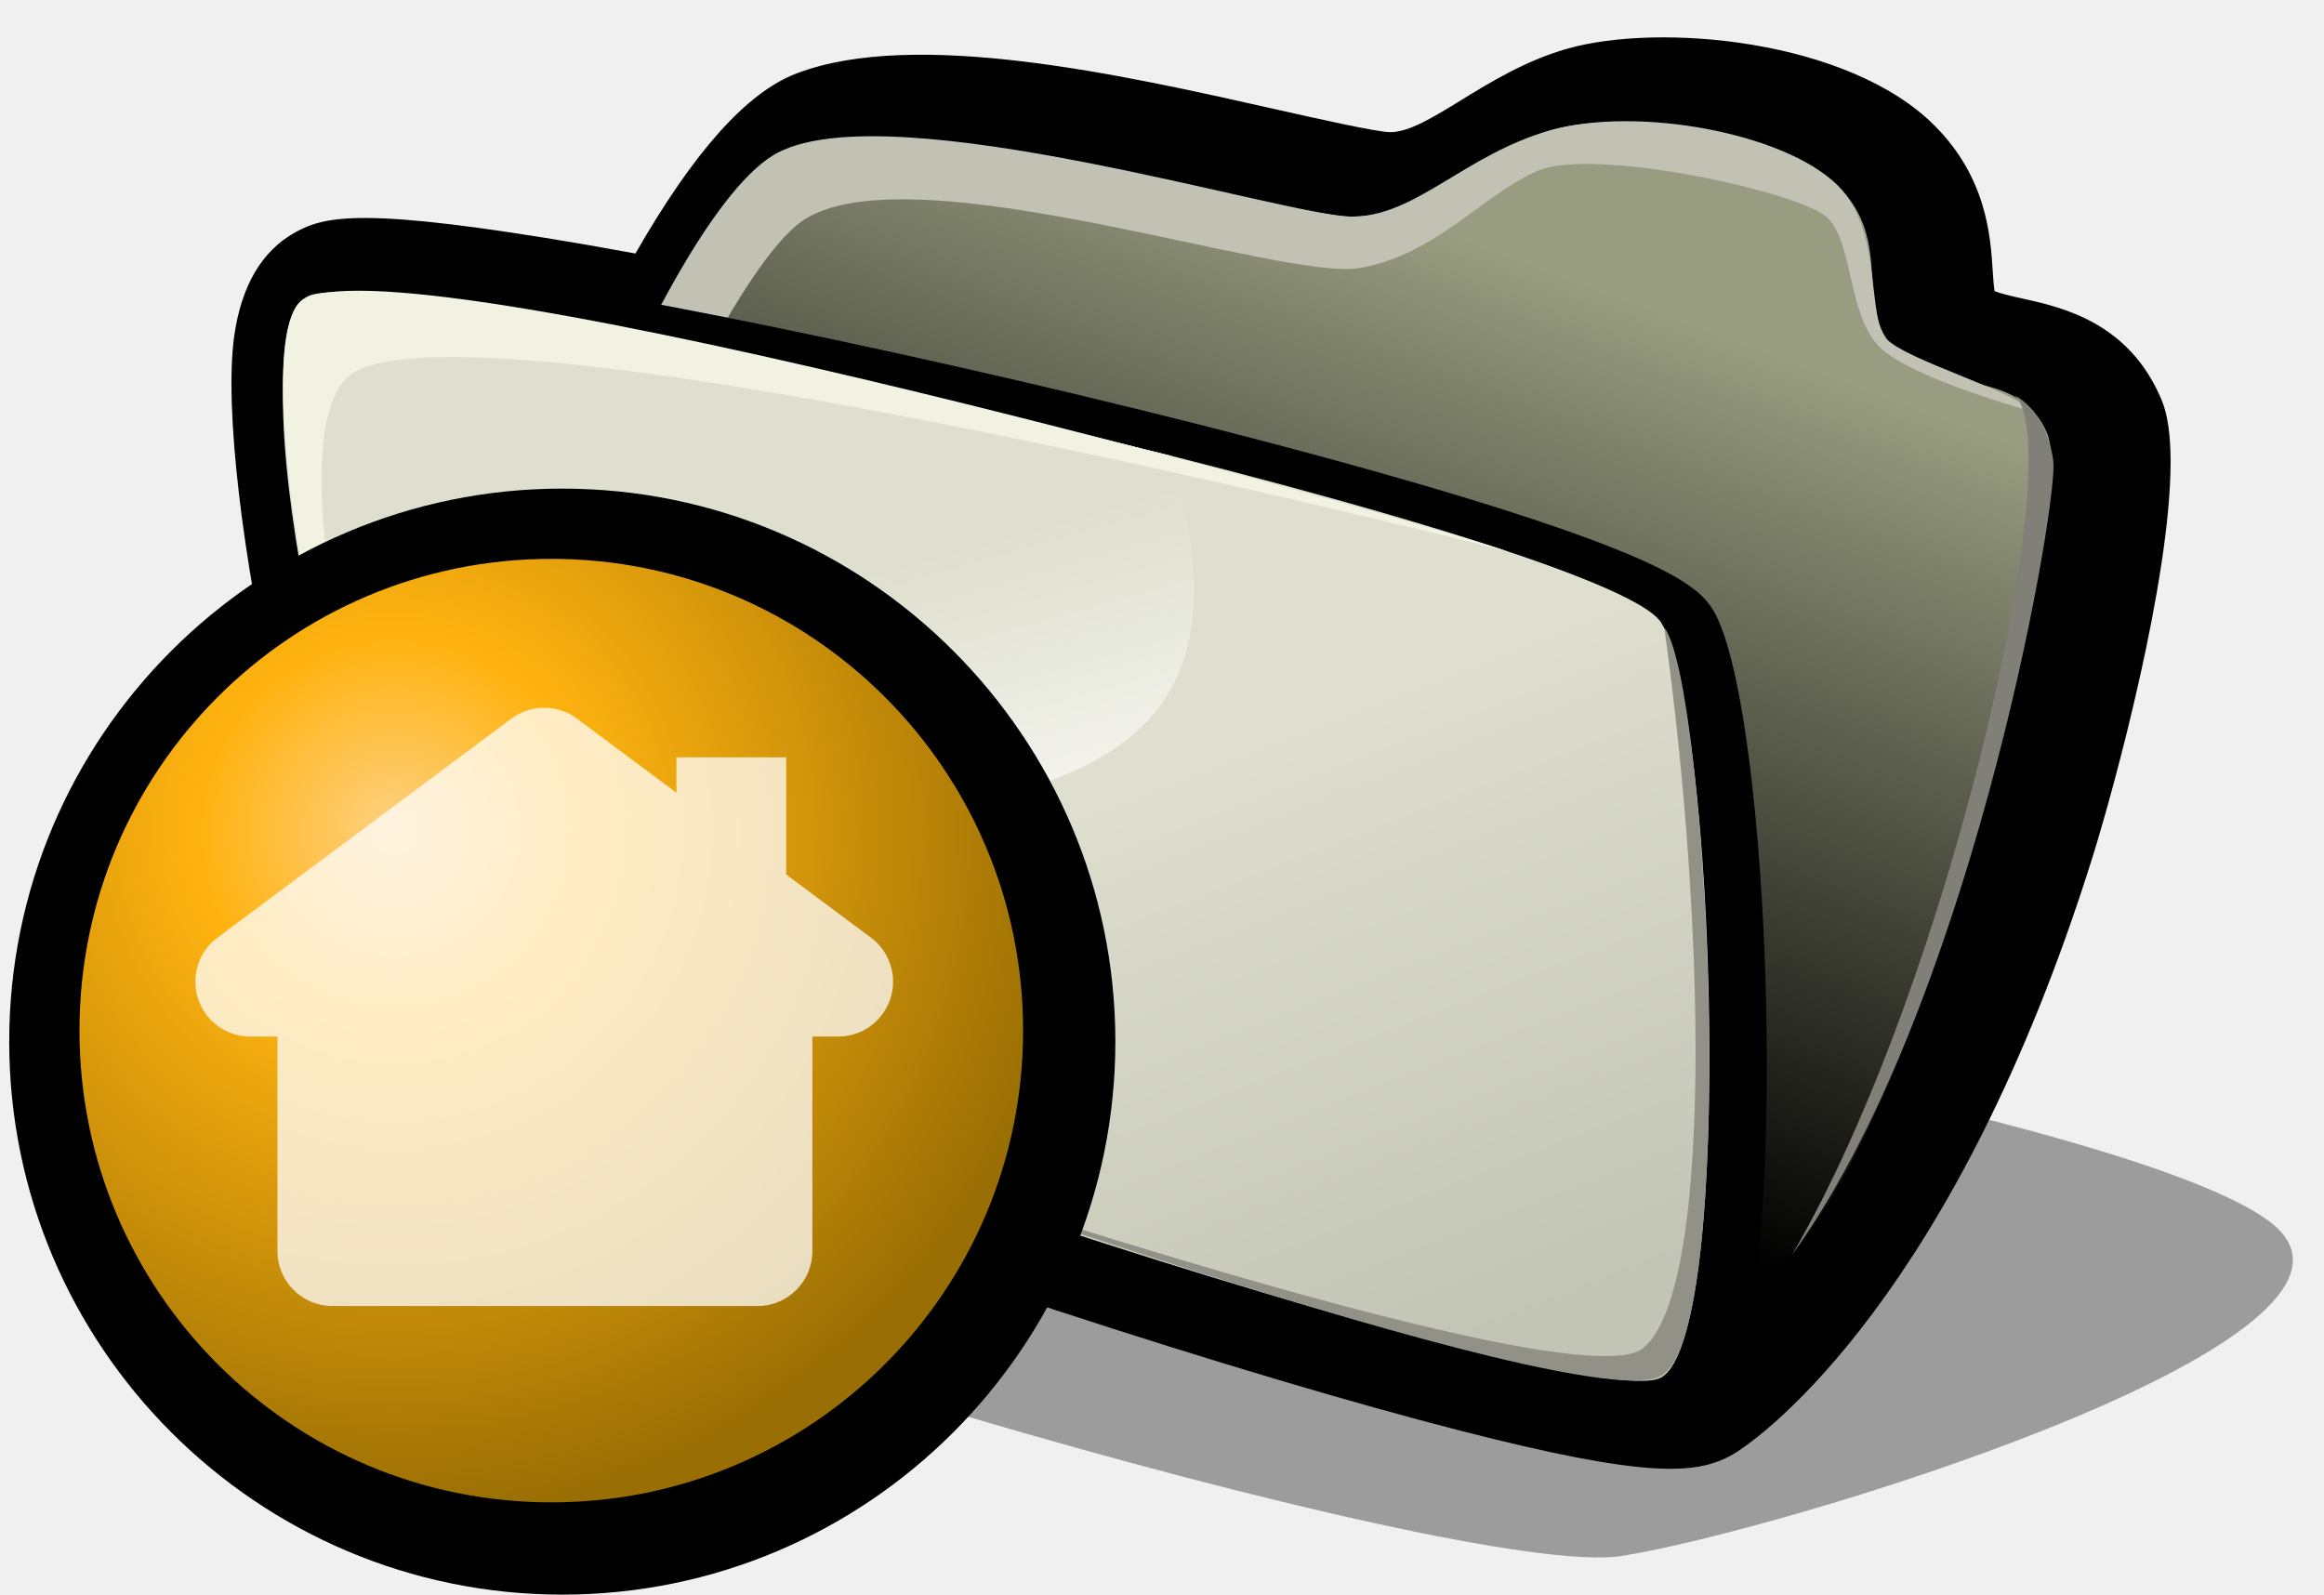
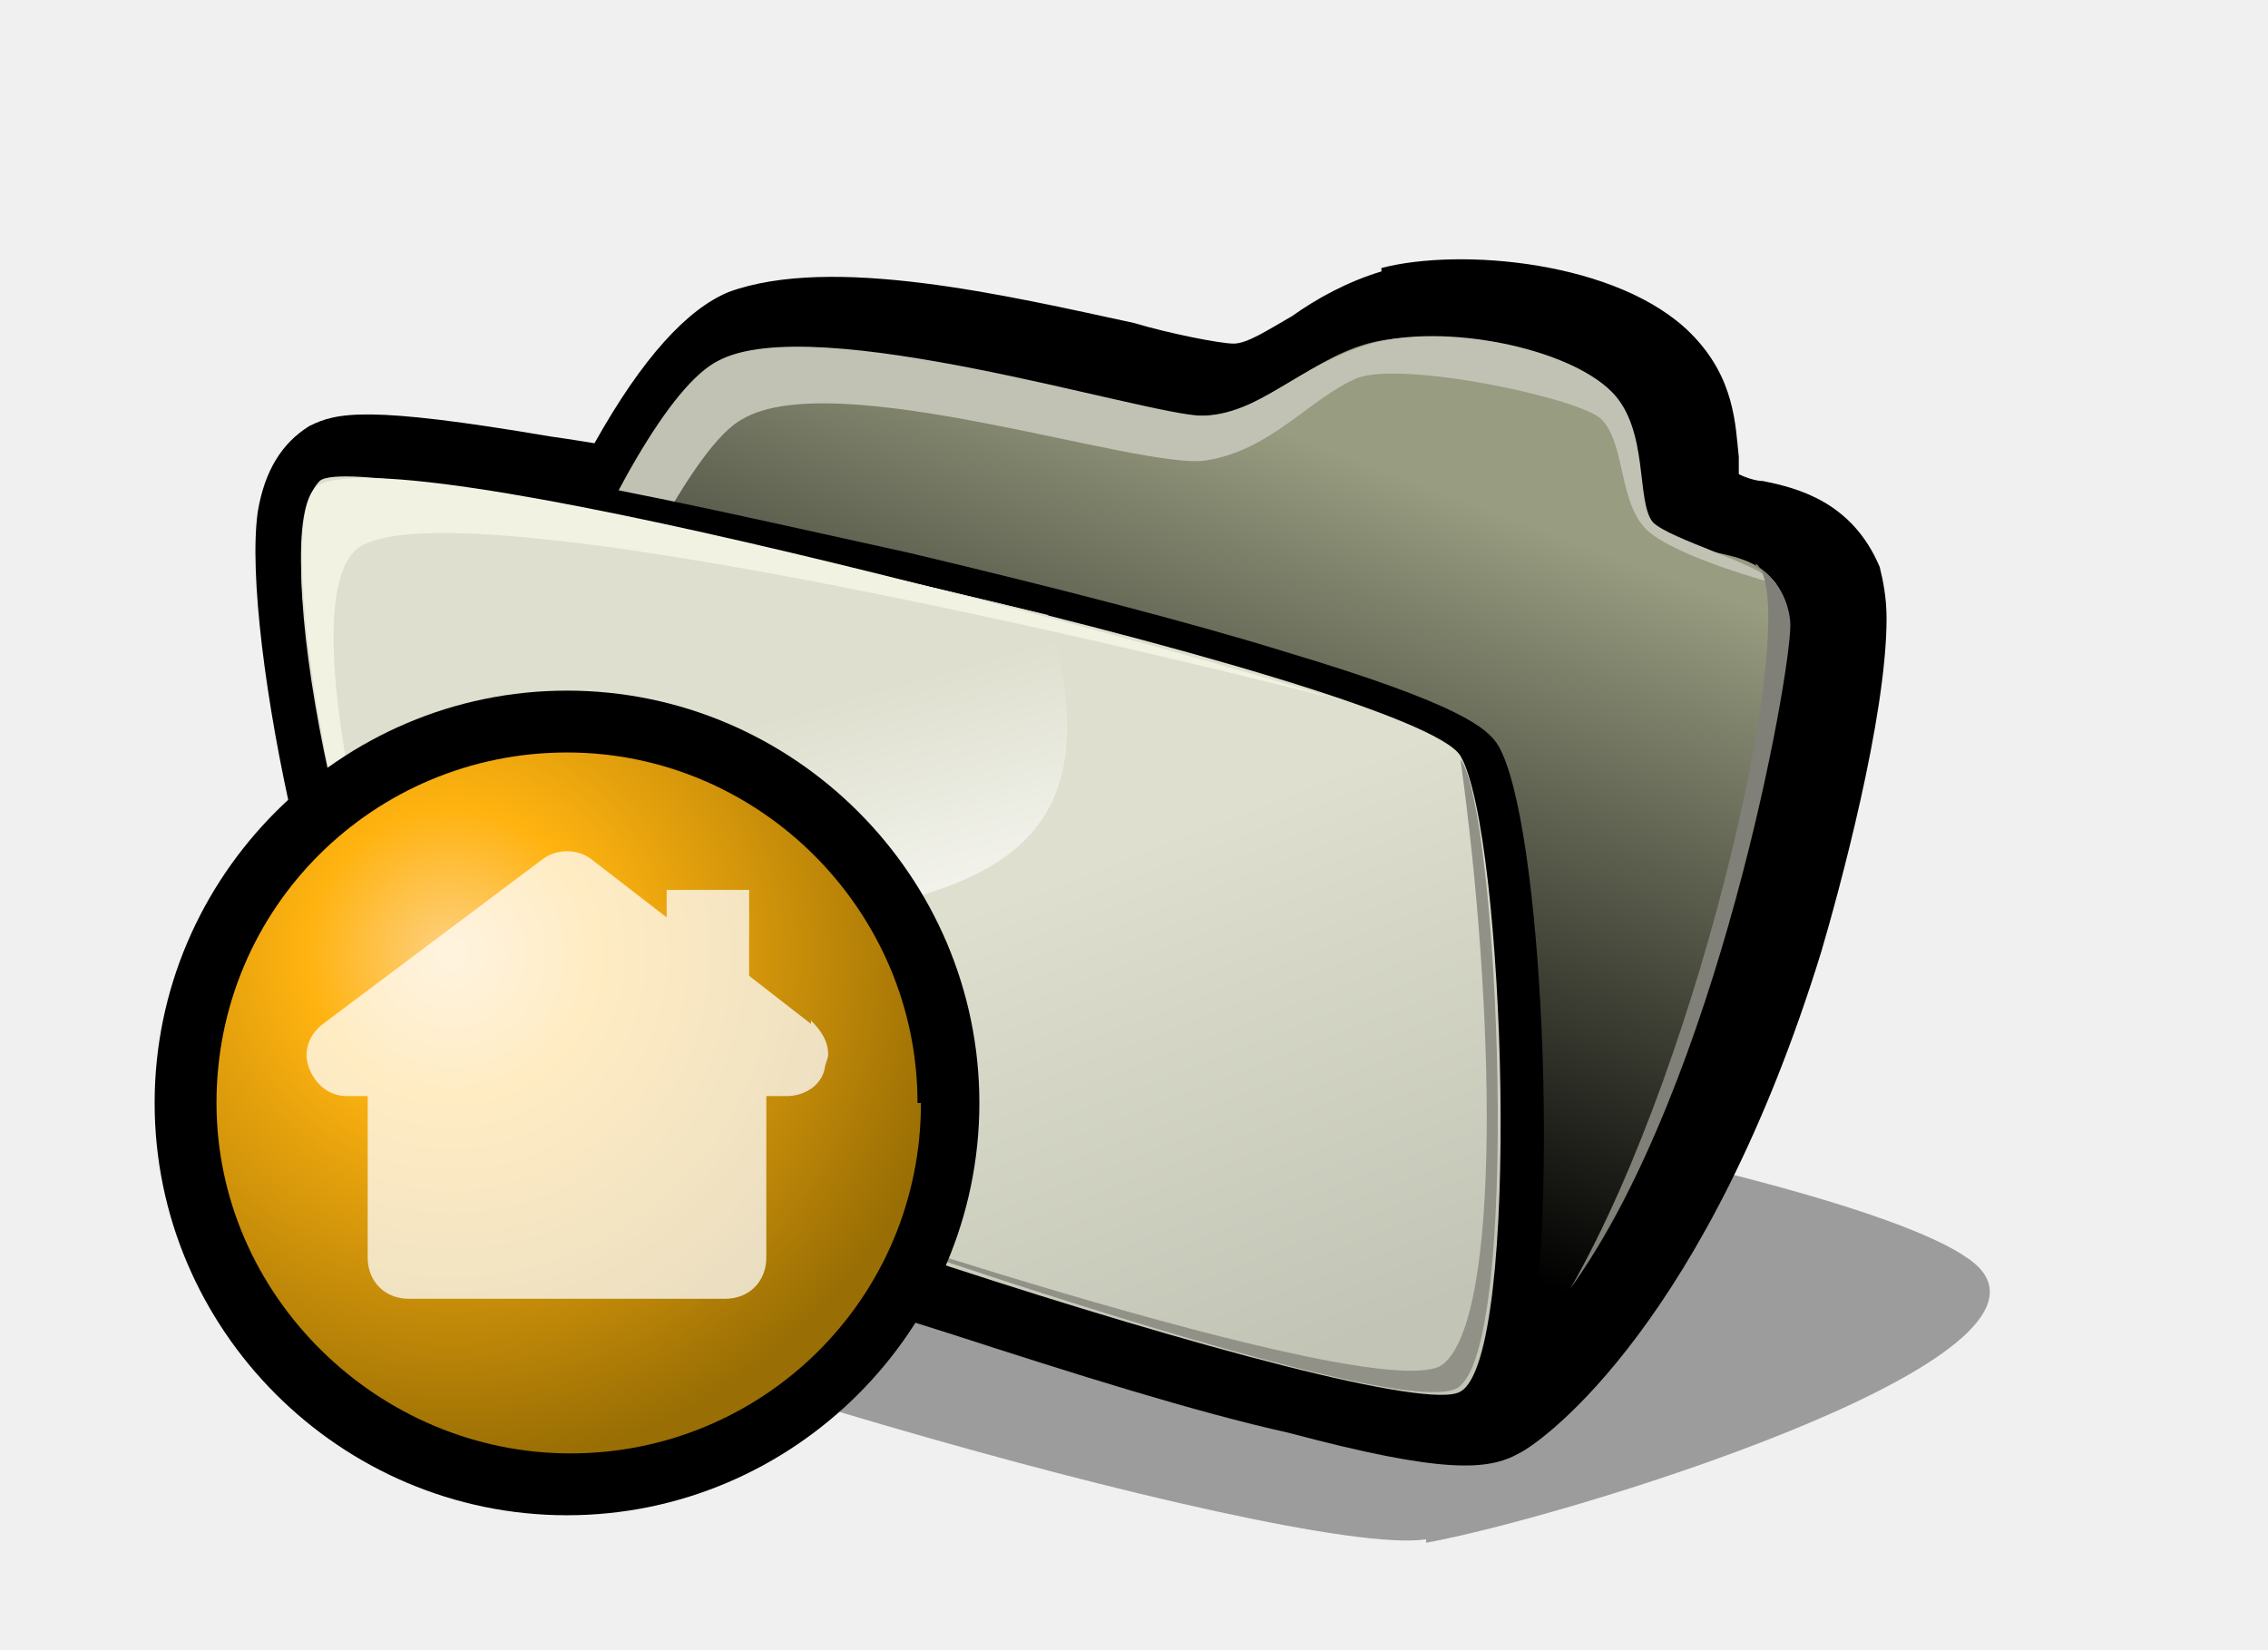
- <svg width="282.773pt" height="194.049pt" viewBox="0 0 282.773 194.049" xml:space="preserve">
-   <g id="Layer_x0020_2" style="fill-rule:nonzero;clip-rule:nonzero;stroke:#000000;stroke-miterlimit:4;">
-     <path style="stroke:none;" d="M190.663,5.936c-5.061,1.446-9.362,4.091-12.819,6.217c-3.429,2.109-6.391,3.93-8.675,3.93c-1.638-0.008-8.992-1.666-13.857-2.762C136.747,9.138,111.326,3.41,96.89,8.948c-6.075,2.331-12.5,9.554-19.573,21.903    c-2.881-0.516-6.252-1.12-6.252-1.12c-26.821-4.575-31.491-3.485-35.162-1.446c-4.056,2.253-6.548,6.506-7.408,12.641c-2.447,17.475,9.083,74.245,21.4,86.563c8.377,8.377,57.812,25.158,78.677,31.986c18.515,6.059,35.952,11.252,49.101,14.621    c22.379,5.734,28.731,5.469,33.181,2.881c3.813-2.221,27.168-19.574,43.785-72.777c2.662-8.524,9.468-33.643,9.468-47.996c0-3.091-0.322-5.685-1.082-7.509c-3.955-9.504-12.159-11.312-17.062-12.392c-1.08-0.238-2.589-0.58-3.278-0.888    c-0.104-0.673-0.185-1.879-0.218-2.406c-0.27-4.253-0.722-11.372-7.094-17.743C224.877,4.772,201.883,2.73,190.663,5.936z" />
-     <path style="opacity:0.35;stroke:none;" d="M197.302,189.346c-19.362,3.051-140.636-33.053-150.459-43.861c-9.823-10.803,43.331-26.141,68.718-28.363c25.388-2.225,148.77,18.648,161.874,32.678c13.104,14.027-60.771,36.494-80.133,39.547z" />
-     <path style="stroke:none;" d="M190.372,11.021c-4.399,1.257-8.212,3.601-11.574,5.668c-4.076,2.506-7.597,4.67-11.294,4.67c-2.158,0-8.665-1.466-14.957-2.884c-17.939-4.042-42.507-9.578-55.531-4.582C82.821,19.339,65.881,62.867,62.63,71.537    c-6.489,17.302-13.376,39.529-9.338,47.158c0.962,1.816,3.891,7.35,44.509,21.131c24.85,8.43,52.596,15.986,74.221,20.211c35.505,6.938,44.89,3.311,48.861-0.021c12.253-10.279,22.358-40.088,27.291-56.941c0.511-1.744,12.46-42.827,8.568-52.18    c-2.955-7.102-9.063-8.447-13.521-9.43c-2.514-0.554-4.686-1.033-5.954-2.301c-1.077-1.077-1.255-2.38-1.456-5.56c-0.254-4.004-0.602-9.487-5.639-14.523c-8.767-8.767-29.858-10.9-39.8-8.06z" />
-     <linearGradient id="aigrd1" gradientUnits="userSpaceOnUse" x1="174.941" y1="27.749" x2="138.255" y2="126.016">
+ <svg width="66px" height="48px" viewBox="0 0 66 48" xml:space="preserve">
+   <g id="Layer_x0020_1" style="fill-rule:nonzero;clip-rule:nonzero;stroke:#000000;stroke-miterlimit:4;">
+     <path style="stroke:none;" d="M40.2,7.9c-1,0.3-1.9,0.8-2.6,1.3c-0.7,0.4-1.3,0.8-1.7,0.8C35.5,10,34,9.7,33,9.4c-3.7-0.8-8.8-2-11.8-0.9c-1.2,0.5-2.5,1.9-3.9,4.4c-0.6-0.1-1.3-0.2-1.3-0.2C10.7,11.8,9.8,12,9,12.4c-0.8,0.5-1.3,1.3-1.5,2.5C7,18.5,9.4,29.9,11.8,32.4    c1.7,1.7,11.6,5.1,15.8,6.4c3.7,1.2,7.2,2.3,9.9,2.9c4.5,1.2,5.8,1.1,6.7,0.6c0.8-0.4,5.5-3.9,8.8-14.6c0.5-1.7,1.9-6.8,1.9-9.7c0-0.6-0.1-1.1-0.2-1.5c-0.8-1.9-2.4-2.3-3.4-2.5c-0.2,0-0.5-0.1-0.7-0.2c0-0.1,0-0.4,0-0.5c-0.1-0.9-0.1-2.3-1.4-3.6    c-2.1-2.1-6.7-2.5-9-1.9z" />
+     <path style="opacity:0.35;stroke:none;" d="M41.5,44.8c-3.9,0.6-28.3-6.6-30.3-8.8c-2-2.2,8.7-5.3,13.8-5.7c5.1-0.4,29.9,3.8,32.6,6.6c2.6,2.8-12.2,7.3-16.1,8z" />
+     <path style="stroke:none;" d="M40.1,9c-0.9,0.3-1.7,0.7-2.3,1.1C37,10.6,36.2,11,35.5,11c-0.4,0-1.7-0.3-3-0.6c-3.6-0.8-8.6-1.9-11.2-0.9c-2.9,1.1-6.3,9.9-6.9,11.6c-1.3,3.5-2.7,8-1.9,9.5c0.2,0.4,0.8,1.5,9,4.3c5,1.7,10.6,3.2,14.9,4.1c7.1,1.4,9,0.7,9.8,0    c2.5-2.1,4.5-8.1,5.5-11.5c0.1-0.4,2.5-8.6,1.7-10.5c-0.6-1.4-1.8-1.7-2.7-1.9c-0.5-0.1-0.9-0.2-1.2-0.5c-0.2-0.2-0.3-0.5-0.3-1.1c-0.1-0.8-0.1-1.9-1.1-2.9c-1.8-1.8-6-2.2-8-1.6z" />
+     <linearGradient id="aigrd1" gradientUnits="userSpaceOnUse" x1="36.965" y1="12.414" x2="29.741" y2="31.763">
      <stop offset="0" style="stop-color:#989C80" />
      <stop offset="1" style="stop-color:#000000" />
    </linearGradient>
-     <path style="fill:url(#aigrd1);stroke:none;" d="M95.807,18.563c-15.583,5.978-46.786,87.045-41.096,97.793c5.69,10.748,143.11,53.965,159.958,39.83c19.087-16.012,37.979-94.906,34.457-103.371c-3.42-8.219-13.021-4.742-18.395-10.116s-0.14-13.128-7.095-20.083    c-6.954-6.955-26.04-9.317-34.891-6.788c-8.852,2.529-15.391,10.531-24.242,10.531s-51.952-14.222-68.697-7.797z" />
-     <path style="fill:#C1C2B4;stroke:none;" d="M55.438,114.148c1.641-26.712,25.165-88.316,39.225-95.586c14.06-7.271,62.063,7.797,69.841,7.797s13.814-7.634,24.242-10.531c10.428-2.896,28.362,0.259,34.891,6.788c5.519,5.519,3.408,16.134,5.966,18.692    c2.559,2.559,15.222,6.177,17.887,8.842c0,0-14.935-4.061-18.801-7.927c-3.867-3.867-3.152-12.537-6.316-15.701c-3.163-3.164-28.523-8.669-35.267-5.74c-6.742,2.928-12.301,10.193-21.675,11.833s-53.662-14.06-67.253-6.092s-42.739,87.625-42.739,87.625z" />
-     <path style="fill:#808078;stroke:none;" d="M245.103,48.082c6.801,5.716-7.498,71.237-27.091,104.672c21.467-29.688,31.854-88.37,31.854-96.066c0-1.796-1.207-6.708-4.764-8.606z" />
-     <path style="stroke:none;" d="M36.666,32.934c-3.936,2.186-4.65,7.289-4.885,8.965c-2.438,17.411,9.695,72.044,19.984,82.333c8.191,8.191,69.708,28.482,76.696,30.77c18.416,6.027,35.742,11.188,48.787,14.529c22.597,5.791,26.926,4.857,29.424,3.402    c2.534-1.475,4.231-4.34,5.504-9.295c5.176-20.146,2.734-78.631-3.732-89.398c-1.593-2.652-5.365-6.112-30.122-13.66c-14.372-4.381-33.79-9.466-54.678-14.317c-20.166-4.684-39.729-8.706-55.084-11.325c-27.161-4.633-30.008-3.051-31.893-2.004z" />
-     <linearGradient id="aigrd2" gradientUnits="userSpaceOnUse" x1="127.722" y1="99.623" x2="156.019" y2="172.166">
+     <path style="fill:url(#aigrd1);stroke:none;" d="M21.1,10.5c-3.1,1.2-9.4,17.5-8.3,19.7C14,32.3,41.6,41,45,38.2c3.8-3.2,7.6-19.1,6.9-20.8c-0.7-1.7-2.6-1-3.7-2c-1.1-1.1,0-2.6-1.4-4c-1.4-1.4-5.2-1.9-7-1.4c-1.8,0.5-3.1,2.1-4.9,2.1c-1.8,0-10.5-2.9-13.8-1.6z" />
+     <path style="fill:#C1C2B4;stroke:none;" d="M13,29.7c0.3-5.4,5.1-17.8,7.9-19.2c2.8-1.5,12.5,1.6,14.1,1.6s2.8-1.5,4.9-2.1c2.1-0.6,5.7,0.1,7,1.4c1.1,1.1,0.7,3.2,1.2,3.8c0.5,0.5,3.1,1.2,3.6,1.8c0,0-3-0.8-3.8-1.6c-0.8-0.8-0.6-2.5-1.3-3.2c-0.6-0.6-5.7-1.7-7.1-1.2    c-1.4,0.6-2.5,2.1-4.4,2.4c-1.9,0.3-10.8-2.8-13.5-1.2C18.8,13.7,13,29.7,13,29.7z" />
+     <path style="fill:#808078;stroke:none;" d="M51.1,16.4c1.4,1.1-1.5,14.3-5.4,21.1c4.3-6,6.4-17.8,6.4-19.3c0-0.4-0.2-1.3-1-1.7z" />
+     <path style="stroke:none;" d="M9.2,13.4c-0.8,0.4-0.9,1.5-1,1.8c-0.5,3.5,2,14.5,4,16.6c1.6,1.6,14,5.7,15.4,6.2c3.7,1.2,7.2,2.3,9.8,2.9c4.5,1.2,5.4,1,5.9,0.7c0.5-0.3,0.8-0.9,1.1-1.9c1-4.1,0.5-15.8-0.8-18c-0.3-0.5-1.1-1.2-6.1-2.7c-2.9-0.9-6.8-1.9-11-2.9    c-4.1-0.9-8-1.8-11.1-2.3c-5.5-0.9-6-0.6-6.4-0.4z" />
+     <linearGradient id="aigrd2" gradientUnits="userSpaceOnUse" x1="27.624" y1="26.742" x2="33.317" y2="41.336">
      <stop offset="0" style="stop-color:#DEDFCE" />
      <stop offset="1" style="stop-color:#C2C4B5" />
    </linearGradient>
-     <path style="fill:url(#aigrd2);stroke:none;" d="M202.157,167.613c8.948-5.207,6.525-80.933,0-91.798C195.631,64.95,45.984,31.366,37.094,36.305s6.493,73.678,16.207,83.393c9.714,9.713,139.908,53.123,148.856,47.916z" />
-     <linearGradient id="aigrd3" gradientUnits="userSpaceOnUse" x1="92.187" y1="73.414" x2="105.991" y2="122.443">
+     <path style="fill:url(#aigrd2);stroke:none;" d="M42.5,40.5c1.8-1,1.3-16.3,0-18.5c-1.3-2.2-31.4-8.9-33.2-7.9c-1.8,1,1.3,14.8,3.3,16.8c2,2,28.1,10.7,29.9,9.6z" />
+     <linearGradient id="aigrd3" gradientUnits="userSpaceOnUse" x1="20.367" y1="21.459" x2="23.13" y2="31.271">
      <stop offset="0" style="stop-color:#DEDFCE" />
      <stop offset="1" style="stop-color:#FFFFFF" />
    </linearGradient>
-     <path style="fill:url(#aigrd3);stroke:none;" d="M95.29,137.982c-27.779-61.167,67.208-16.268,47.188-82.526c0,0-100.067-24.468-105.383-19.152c-8.519,8.519,5.125,68.162,15.566,82.502c4.316,5.93,42.629,19.176,42.629,19.176z" />
-     <path style="fill:#F1F2E1;stroke:none;" d="M55.084,120.908c-8.353-13.078-22.936-68.863-12.097-75.534c16.17-9.951,140.406,21.704,140.406,21.704C171.717,63.116,51.427,29.409,37.094,36.305c-8.69,4.181,5.846,77.529,17.99,84.604z" />
-     <path style="fill:#919187;stroke:none;" d="M202.497,76.345c5.351,6.962,9.147,85.676-0.379,91.075S95.854,137.908,95.854,137.908s95.646,33.172,104.095,26.135c8.448-7.039,7.604-51.521,2.549-87.698z" />
-     <path style="fill:none;stroke:none;" d="M0,191.898h282.773V0H0v191.898z" />
+     <path style="fill:url(#aigrd3);stroke:none;" d="M21,34.4c-5.6-12.3,13.5-3.2,9.5-16.5c0,0-20.1-4.9-21.2-3.9c-1.7,1.7,1,13.7,3.1,16.6c0.9,1.2,8.6,3.7,8.6,3.7z" />
+     <path style="fill:#F1F2E1;stroke:none;" d="M12.9,31.1c-1.7-2.6-4.6-13.9-2.4-15.2c3.3-2,28.2,4.4,28.2,4.4c-2.3-0.8-26.5-7.6-29.4-6.2c-1.7,0.8,1.2,15.6,3.6,17z" />
+     <path style="fill:#919187;stroke:none;" d="M42.5,22.1c1.1,1.4,1.8,17.2-0.1,18.3c-1.9,1.1-21.3-5.9-21.3-5.9s19.2,6.6,20.9,5.2c1.7-1.4,1.5-10.4,0.5-17.6z" />
  </g>
-   <g id="Layer_x0020_1" style="fill-rule:nonzero;clip-rule:nonzero;stroke:#000000;stroke-miterlimit:4;">
-     <path style="stroke:none;" d="M1.122,126.754c0,37.105,30.188,67.295,67.295,67.295c37.106,0,67.295-30.189,67.295-67.295c0-37.106-30.189-67.295-67.295-67.295c-37.106,0-67.295,30.188-67.295,67.295z" />
-     <radialGradient id="aigrd4" cx="47.926" cy="101.177" r="83.789" fx="47.926" fy="101.177" gradientUnits="userSpaceOnUse">
+   <g id="bbox" style="fill-rule:nonzero;clip-rule:nonzero;stroke:#000000;stroke-miterlimit:4;">
+     <path style="fill:none;stroke:none;" d="M66,48H0V0h66v48z" />
+   </g>
+   <g id="Layer_x0020_3" style="fill-rule:nonzero;clip-rule:nonzero;stroke:#000000;stroke-miterlimit:4;">
+     <path style="stroke:none;" d="M4.5,32.1c0,6.6,5.4,12,12,12s12-5.4,12-12s-5.4-12-12-12s-12,5.4-12,12z" />
+     <radialGradient id="aigrd4" cx="13.126" cy="27.756" r="14.957" fx="13.126" fy="27.756" gradientUnits="userSpaceOnUse">
      <stop offset="0" style="stop-color:#FED182" />
      <stop offset="0.281" style="stop-color:#FFB310" />
      <stop offset="1" style="stop-color:#996E04" />
    </radialGradient>
-     <path style="fill-rule:evenodd;clip-rule:evenodd;fill:url(#aigrd4);stroke:none;" d="M124.486,125.414c0,31.705-25.703,57.408-57.408,57.408c-31.706,0-57.408-25.703-57.408-57.408c0-31.706,25.702-57.408,57.408-57.408c31.705,0,57.408,25.702,57.408,57.408z" />
-     <path style="opacity:0.75;fill-rule:evenodd;clip-rule:evenodd;fill:#FFFFFF;stroke:none;" d="M105.976,114.104l-10.313-7.685V92.165H82.306v4.303l-12.101-9.017c-2.368-1.764-5.613-1.764-7.98,0l-35.771,26.653c-2.308,1.721-3.254,4.726-2.349,7.457    c0.906,2.732,3.46,4.577,6.338,4.577c0,0,1.846,0,3.317,0c0,8.47,0,26.112,0,26.112c0,3.688,2.99,6.679,6.678,6.679h51.729c3.688,0,6.678-2.99,6.678-6.679c0,0,0-17.643,0-26.112c1.367,0,3.141,0,3.141,0c2.879,0,5.433-1.845,6.339-4.577    c0.23-0.69,0.341-1.399,0.341-2.101c0-2.069-0.965-4.071-2.69-5.356z" />
+     <path style="fill-rule:evenodd;clip-rule:evenodd;fill:url(#aigrd4);stroke:none;" d="M26.8,32.1c0,5.7-4.6,10.2-10.2,10.2S6.3,37.7,6.3,32.1c0-5.7,4.6-10.2,10.2-10.2s10.2,4.6,10.2,10.2z" />
+     <path style="opacity:0.75;fill-rule:evenodd;clip-rule:evenodd;fill:#FFFFFF;stroke:none;" d="M23.6,29.8l-1.8-1.4v-2.5h-2.4v0.8L17.2,25c-0.4-0.3-1-0.3-1.4,0l-6.4,4.8C9,30.1,8.8,30.6,9,31.1c0.2,0.5,0.6,0.8,1.1,0.8c0,0,0.3,0,0.6,0c0,1.5,0,4.7,0,4.7c0,0.7,0.5,1.2,1.2,1.2h9.2c0.7,0,1.2-0.5,1.2-1.2c0,0,0-3.1,0-4.7    c0.2,0,0.6,0,0.6,0c0.5,0,1-0.3,1.1-0.8c0-0.1,0.1-0.3,0.1-0.4c0-0.4-0.2-0.7-0.5-1z" />
  </g>
</svg>
